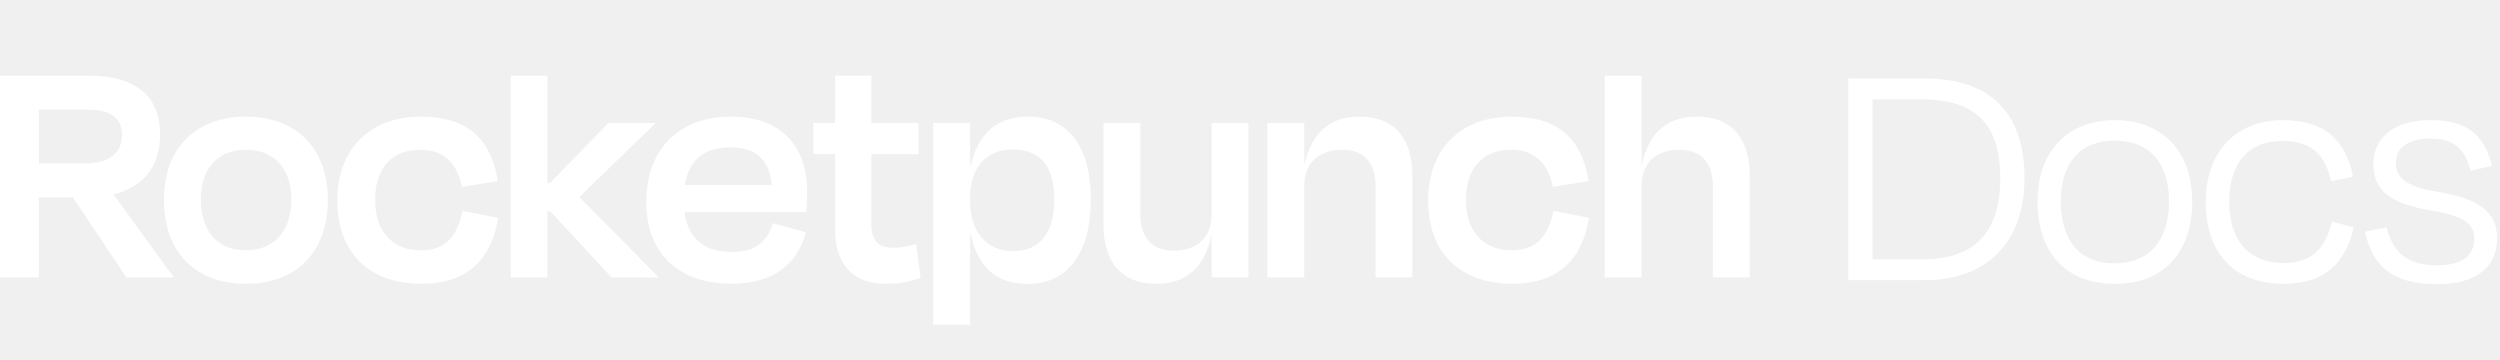
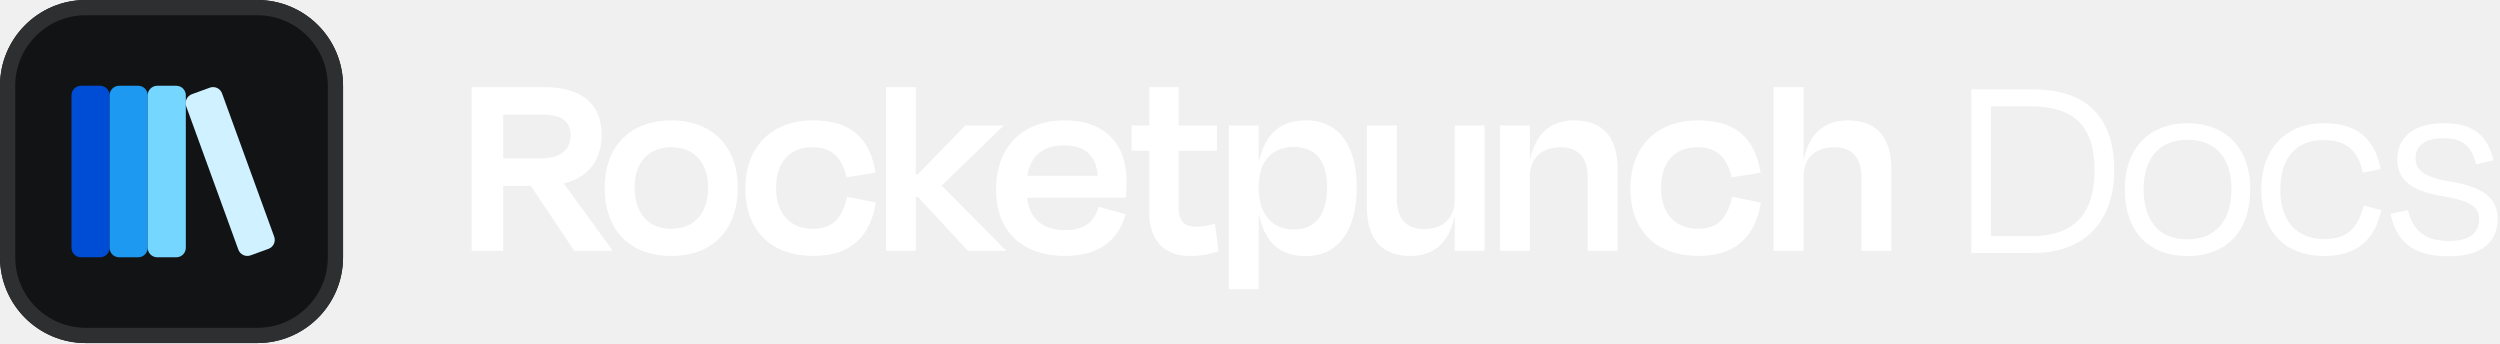
- <svg xmlns="http://www.w3.org/2000/svg" width="473" height="68" viewBox="0 0 473 68" fill="none">
-   <path d="M461.002 53.763C452.162 53.763 448.791 49.884 447.455 43.842L451.526 43.015C452.543 47.085 454.833 50.202 461.066 50.202C465.772 50.202 468.125 48.421 468.125 45.177C468.125 42.061 465.899 40.789 459.412 39.708C451.907 38.436 449.045 35.701 449.045 31.122C449.045 26.161 452.734 22.727 459.921 22.727C467.362 22.727 470.161 26.097 471.496 31.376L467.426 32.33C466.345 27.814 463.991 26.224 459.857 26.224C455.533 26.224 453.307 27.942 453.307 30.931C453.307 33.538 455.151 35.319 461.129 36.273C469.27 37.609 472.45 40.28 472.45 45.05C472.45 50.202 469.016 53.763 461.002 53.763Z" fill="white" />
-   <path d="M441.048 34.302C439.967 29.532 437.614 26.67 431.826 26.67C425.593 26.67 421.777 30.613 421.777 38.245C421.777 45.368 425.403 49.757 432.017 49.757C438.186 49.757 440.031 46.258 441.239 41.934L445.309 43.015C443.847 49.757 439.776 53.7 432.081 53.7C422.795 53.7 417.325 47.976 417.325 38.245C417.325 28.514 423.24 22.727 431.89 22.727C439.967 22.727 443.847 26.606 445.182 33.411L441.048 34.302Z" fill="white" />
-   <path d="M400.136 53.7C390.787 53.7 385.508 47.721 385.508 38.118C385.508 28.451 391.359 22.727 400.136 22.727C408.913 22.727 414.764 28.451 414.764 38.118C414.764 47.721 409.422 53.7 400.136 53.7ZM400.136 26.606C393.522 26.606 389.896 30.931 389.896 38.054C389.896 45.177 393.204 49.82 400.072 49.82C406.941 49.82 410.376 45.177 410.376 38.054C410.376 30.931 406.75 26.606 400.136 26.606Z" fill="white" />
-   <path d="M363.384 18.783H354.289V49.057H363.829C374.323 49.057 378.457 43.142 378.457 33.729C378.457 23.553 373.878 18.783 363.384 18.783ZM349.71 53V14.84H364.02C376.804 14.84 383.037 21.518 383.037 33.729C383.037 45.813 375.913 53 364.211 53H349.71Z" fill="white" />
-   <path fill-rule="evenodd" clip-rule="evenodd" d="M194.508 22.07C202.319 22.07 206.386 28.017 206.386 37.735C206.386 47.709 202.125 53.72 194.443 53.72C188.375 53.72 185.018 50.459 183.662 44.321H183.533V61.439H176.561V23.264H183.533V31.341H183.662C185.082 25.267 188.569 22.07 194.508 22.07ZM191.667 28.272C186.632 28.272 183.533 31.597 183.533 37.544V38.055C183.534 43.809 186.632 47.518 191.667 47.518C196.896 47.518 199.479 43.873 199.479 37.735C199.479 31.725 197.025 28.272 191.667 28.272Z" fill="white" />
-   <path fill-rule="evenodd" clip-rule="evenodd" d="M46.558 22.07C55.844 22.07 62.035 27.882 62.035 37.782C62.035 47.617 56.167 53.684 46.558 53.684C36.821 53.684 31.018 47.617 31.017 37.782C31.017 27.883 37.208 22.07 46.558 22.07ZM46.558 28.329C41.142 28.329 37.982 31.97 37.982 37.718C37.982 43.529 41.013 47.362 46.494 47.362C52.04 47.362 55.135 43.529 55.135 37.718C55.135 31.97 51.911 28.329 46.558 28.329Z" fill="white" />
-   <path d="M79.555 22.07C88.72 22.07 92.945 26.541 94.18 34.269L87.42 35.354C86.51 31.139 84.235 28.329 79.49 28.329C74.485 28.329 70.975 31.395 70.975 37.845C70.975 43.976 74.42 47.362 79.62 47.362C84.755 47.362 86.575 44.168 87.55 39.889L94.246 41.23C93.011 48.894 88.59 53.684 79.75 53.684C70.13 53.684 63.825 48.128 63.825 37.909C63.825 27.946 70.26 22.07 79.555 22.07Z" fill="white" />
-   <path fill-rule="evenodd" clip-rule="evenodd" d="M138.327 22.07C147.888 22.07 152.702 27.83 152.702 36.086C152.702 37.301 152.702 38.517 152.568 40.117H129.502C130.17 45.173 133.246 47.669 138.394 47.669C143.408 47.669 145.281 45.301 146.217 42.229L152.501 43.957C150.897 49.717 146.618 53.684 138.327 53.684C128.699 53.684 122.281 48.181 122.281 38.261C122.281 28.086 128.566 22.07 138.327 22.07ZM138.126 27.894C133.379 27.894 130.371 30.134 129.569 34.997H146.016C145.615 30.326 143.074 27.894 138.126 27.894Z" fill="white" />
-   <path d="M164.869 23.265H173.79V29.158H164.869V42.418C164.869 45.396 166.025 46.885 169.041 46.885C170.581 46.885 171.994 46.497 173.341 46.173L174.175 52.583C171.993 53.296 170.389 53.684 167.436 53.684C160.826 53.684 158.002 49.281 158.002 43.583V29.158H153.895V23.265H158.002V14.316H164.869V23.265Z" fill="white" />
-   <path d="M215.745 40.583C215.745 44.226 217.359 47.421 222.072 47.421C226.526 47.421 229.238 44.865 229.238 40.583V23.263H236.211V52.492H229.238V44.609H229.173C227.817 51.064 223.944 53.684 218.844 53.684C211.548 53.684 208.772 48.891 208.772 42.436V23.263H215.745V40.583Z" fill="white" />
-   <path d="M285.941 22.07C295.106 22.07 299.331 26.541 300.566 34.269L293.806 35.354C292.896 31.139 290.621 28.329 285.876 28.329C280.871 28.329 277.361 31.395 277.361 37.845C277.361 43.976 280.806 47.362 286.006 47.362C291.141 47.362 292.961 44.168 293.936 39.889L300.632 41.23C299.397 48.894 294.976 53.684 286.136 53.684C276.516 53.684 270.211 48.128 270.211 37.909C270.211 27.946 276.646 22.07 285.941 22.07Z" fill="white" />
-   <path fill-rule="evenodd" clip-rule="evenodd" d="M16.822 14.316C25.91 14.316 30.293 18.451 30.294 25.387C30.294 31.494 27.135 35.376 21.463 36.776L32.807 52.364V52.491H23.913L13.793 37.348H7.348V52.491H0V14.316H16.822ZM7.348 30.922H16.113C20.561 30.922 23.074 29.013 23.074 25.578C23.074 22.524 21.27 20.742 16.5 20.742H7.348V30.922Z" fill="white" />
-   <path d="M103.56 34.605H104.073L115.123 23.263H124.07L109.595 37.281L124.667 52.491H115.719L104.073 39.957H103.56V52.491H96.632V14.316H103.56V34.605Z" fill="white" />
-   <path d="M257.156 22.07C264.452 22.07 267.228 26.864 267.228 33.319V52.491H260.255V35.172C260.255 31.529 258.641 28.333 253.928 28.333C249.474 28.334 246.762 30.89 246.762 35.172V52.491H239.789V23.262H246.762V31.145H246.827C248.183 24.691 252.056 22.07 257.156 22.07Z" fill="white" />
-   <path d="M310.587 31.145H310.651C312.007 24.691 315.881 22.07 320.981 22.07C328.276 22.07 331.053 26.864 331.053 33.319V52.491H324.08V35.172C324.08 31.529 322.466 28.333 317.753 28.333C313.298 28.334 310.587 30.89 310.587 35.172V52.491H303.614V14.315H310.587V31.145Z" fill="white" />
+ <svg xmlns="http://www.w3.org/2000/svg" width="583" height="80" viewBox="0 0 583 80" fill="none">
+   <path d="M571.002 59.763C562.162 59.763 558.791 55.883 557.455 49.841L561.526 49.015C562.543 53.085 564.833 56.201 571.066 56.201C575.772 56.201 578.125 54.421 578.125 51.177C578.125 48.061 575.899 46.789 569.412 45.707C561.907 44.435 559.045 41.701 559.045 37.121C559.045 32.161 562.734 28.726 569.921 28.726C577.362 28.726 580.161 32.097 581.496 37.376L577.426 38.33C576.345 33.814 573.991 32.224 569.857 32.224C565.533 32.224 563.307 33.941 563.307 36.931C563.307 39.538 565.151 41.319 571.129 42.273C579.27 43.609 582.45 46.28 582.45 51.05C582.45 56.201 579.016 59.763 571.002 59.763Z" fill="white" />
+   <path d="M551.048 40.301C549.967 35.531 547.614 32.669 541.826 32.669C535.593 32.669 531.777 36.613 531.777 44.245C531.777 51.368 535.403 55.756 542.017 55.756C548.186 55.756 550.031 52.258 551.239 47.933L555.309 49.015C553.847 55.756 549.776 59.699 542.081 59.699C532.795 59.699 527.325 53.975 527.325 44.245C527.325 34.514 533.24 28.726 541.89 28.726C549.967 28.726 553.847 32.606 555.182 39.411L551.048 40.301Z" fill="white" />
+   <path d="M510.136 59.699C500.787 59.699 495.508 53.721 495.508 44.117C495.508 34.45 501.359 28.726 510.136 28.726C518.913 28.726 524.764 34.45 524.764 44.117C524.764 53.721 519.422 59.699 510.136 59.699ZM510.136 32.606C503.522 32.606 499.896 36.931 499.896 44.054C499.896 51.177 503.204 55.82 510.072 55.82C516.941 55.82 520.376 51.177 520.376 44.054C520.376 36.931 516.75 32.606 510.136 32.606Z" fill="white" />
+   <path d="M473.384 24.783H464.289V55.057H473.829C484.323 55.057 488.457 49.142 488.457 39.729C488.457 29.553 483.878 24.783 473.384 24.783ZM459.71 59V20.84H474.02C486.804 20.84 493.037 27.518 493.037 39.729C493.037 51.813 485.913 59 474.211 59H459.71Z" fill="white" />
+   <path fill-rule="evenodd" clip-rule="evenodd" d="M304.508 28.07C312.319 28.07 316.386 34.016 316.386 43.735C316.386 53.709 312.125 59.719 304.443 59.72C298.375 59.72 295.018 56.459 293.662 50.321H293.533V67.438H286.561V29.264H293.533V37.341H293.662C295.082 31.267 298.569 28.07 304.508 28.07ZM301.667 34.272C296.632 34.272 293.533 37.597 293.533 43.543V44.055C293.534 49.809 296.632 53.517 301.667 53.518C306.896 53.518 309.479 49.873 309.479 43.735C309.479 37.725 307.025 34.272 301.667 34.272Z" fill="white" />
+   <path fill-rule="evenodd" clip-rule="evenodd" d="M156.558 28.07C165.844 28.07 172.035 33.882 172.035 43.782C172.035 53.617 166.167 59.684 156.558 59.684C146.821 59.684 141.018 53.617 141.018 43.782C141.018 33.882 147.208 28.07 156.558 28.07ZM156.558 34.329C151.142 34.329 147.982 37.969 147.982 43.717C147.982 49.529 151.013 53.361 156.494 53.361C162.04 53.361 165.135 49.529 165.135 43.717C165.135 37.969 161.911 34.329 156.558 34.329Z" fill="white" />
+   <path d="M189.555 28.07C198.72 28.07 202.945 32.541 204.18 40.268L197.42 41.354C196.51 37.139 194.235 34.329 189.49 34.329C184.485 34.329 180.975 37.395 180.975 43.845C180.975 49.976 184.42 53.361 189.62 53.361C194.755 53.361 196.575 50.168 197.55 45.889L204.246 47.23C203.011 54.894 198.59 59.684 189.75 59.684C180.13 59.684 173.825 54.128 173.825 43.909C173.825 33.946 180.26 28.07 189.555 28.07Z" fill="white" />
+   <path fill-rule="evenodd" clip-rule="evenodd" d="M248.327 28.07C257.888 28.07 262.702 33.83 262.702 42.085C262.702 43.301 262.702 44.517 262.568 46.117H239.502C240.17 51.172 243.246 53.668 248.394 53.668C253.408 53.668 255.281 51.301 256.217 48.229L262.501 49.957C260.897 55.716 256.618 59.684 248.327 59.684C238.699 59.684 232.281 54.18 232.281 44.261C232.281 34.086 238.566 28.07 248.327 28.07ZM248.126 33.893C243.379 33.893 240.371 36.134 239.569 40.997H256.016C255.615 36.325 253.074 33.893 248.126 33.893Z" fill="white" />
+   <path d="M274.869 29.265H283.79V35.157H274.869V48.418C274.869 51.396 276.025 52.885 279.041 52.885C280.581 52.885 281.994 52.497 283.341 52.173L284.175 58.583C281.993 59.295 280.389 59.684 277.436 59.684C270.826 59.684 268.002 55.281 268.002 49.583V35.157H263.895V29.265H268.002V20.316H274.869V29.265Z" fill="white" />
+   <path d="M325.745 46.583C325.745 50.225 327.359 53.421 332.072 53.421C336.526 53.421 339.238 50.864 339.238 46.583V29.263H346.211V58.492H339.238V50.609H339.173C337.817 57.064 333.944 59.684 328.844 59.684C321.548 59.684 318.772 54.891 318.772 48.436V29.263H325.745V46.583Z" fill="white" />
+   <path d="M395.941 28.07C405.106 28.07 409.331 32.541 410.566 40.268L403.806 41.354C402.896 37.139 400.621 34.329 395.876 34.329C390.871 34.329 387.361 37.395 387.361 43.845C387.361 49.976 390.806 53.361 396.006 53.361C401.141 53.361 402.961 50.168 403.936 45.889L410.632 47.23C409.397 54.894 404.976 59.684 396.136 59.684C386.516 59.684 380.211 54.128 380.211 43.909C380.211 33.946 386.646 28.07 395.941 28.07Z" fill="white" />
+   <path fill-rule="evenodd" clip-rule="evenodd" d="M126.822 20.316C135.91 20.316 140.293 24.451 140.293 31.386C140.293 37.494 137.135 41.376 131.463 42.776L142.807 58.364V58.491H133.913L123.793 43.348H117.348V58.491H110V20.316H126.822ZM117.348 36.922H126.113C130.561 36.922 133.074 35.013 133.074 31.577C133.074 28.523 131.27 26.742 126.5 26.742H117.348V36.922Z" fill="white" />
+   <path d="M213.56 40.605H214.073L225.123 29.263H234.07L219.595 43.281L234.667 58.491H225.719L214.073 45.957H213.56V58.491H206.632V20.316H213.56V40.605Z" fill="white" />
+   <path d="M367.156 28.07C374.452 28.07 377.228 32.863 377.228 39.318V58.491H370.255V41.171C370.255 37.529 368.641 34.333 363.928 34.333C359.474 34.333 356.762 36.889 356.762 41.171V58.491H349.789V29.262H356.762V37.145H356.827C358.183 30.69 362.056 28.07 367.156 28.07Z" fill="white" />
+   <path d="M420.587 37.145H420.651C422.007 30.69 425.881 28.07 430.981 28.07C438.276 28.07 441.053 32.863 441.053 39.318V58.491H434.08V41.171C434.08 37.529 432.466 34.333 427.753 34.333C423.298 34.333 420.587 36.889 420.587 41.171V58.491H413.614V20.314H420.587V37.145Z" fill="white" />
+   <g clip-path="url(#clip0_978_191)">
+     <path d="M0 20C0 8.954 8.954 0 20 0H60C71.046 0 80 8.954 80 20V60C80 71.046 71.046 80 60 80H20C8.954 80 0 71.046 0 60V20Z" fill="#121314" />
+     <path d="M60 76.445V80H20V76.445H60ZM76.445 60V20C76.445 10.918 69.082 3.555 60 3.555H20C10.918 3.555 3.555 10.918 3.555 20V60C3.555 69.082 10.918 76.445 20 76.445V80C8.954 80 0 71.046 0 60V20C0 8.954 8.954 0 20 0H60C71.046 0 80 8.954 80 20V60C80 71.046 71.046 80 60 80V76.445C69.082 76.445 76.445 69.082 76.445 60Z" fill="#2E2F30" />
+     <path d="M16.667 22.222C16.667 20.995 17.662 20 18.889 20H23.333C24.561 20 25.556 20.995 25.556 22.222V57.778C25.556 59.005 24.561 60 23.333 60H18.889C17.662 60 16.667 59.005 16.667 57.778V22.222Z" fill="#004DD5" />
+     <path d="M25.556 22.222C25.556 20.995 26.551 20 27.778 20H32.222C33.45 20 34.445 20.995 34.445 22.222V57.778C34.445 59.005 33.45 60 32.222 60H27.778C26.551 60 25.556 59.005 25.556 57.778V22.222Z" fill="#1D99F1" />
+     <path d="M34.444 22.222C34.444 20.995 35.439 20 36.667 20H41.111C42.338 20 43.333 20.995 43.333 22.222V57.778C43.333 59.005 42.338 60 41.111 60H36.667C35.439 60 34.444 59.005 34.444 57.778V22.222Z" fill="#75D6FF" />
+     <path d="M43.426 24.812C43.007 23.659 43.601 22.383 44.755 21.964L48.931 20.444C50.084 20.024 51.36 20.618 51.779 21.772L63.94 55.183C64.36 56.336 63.765 57.611 62.612 58.031L58.435 59.551C57.282 59.971 56.007 59.376 55.587 58.223L43.426 24.812Z" fill="#D0F1FF" />
+   </g>
+   <defs>
+     <clipPath id="clip0_978_191">
+       <rect width="80" height="80" fill="white" />
+     </clipPath>
+   </defs>
</svg>
